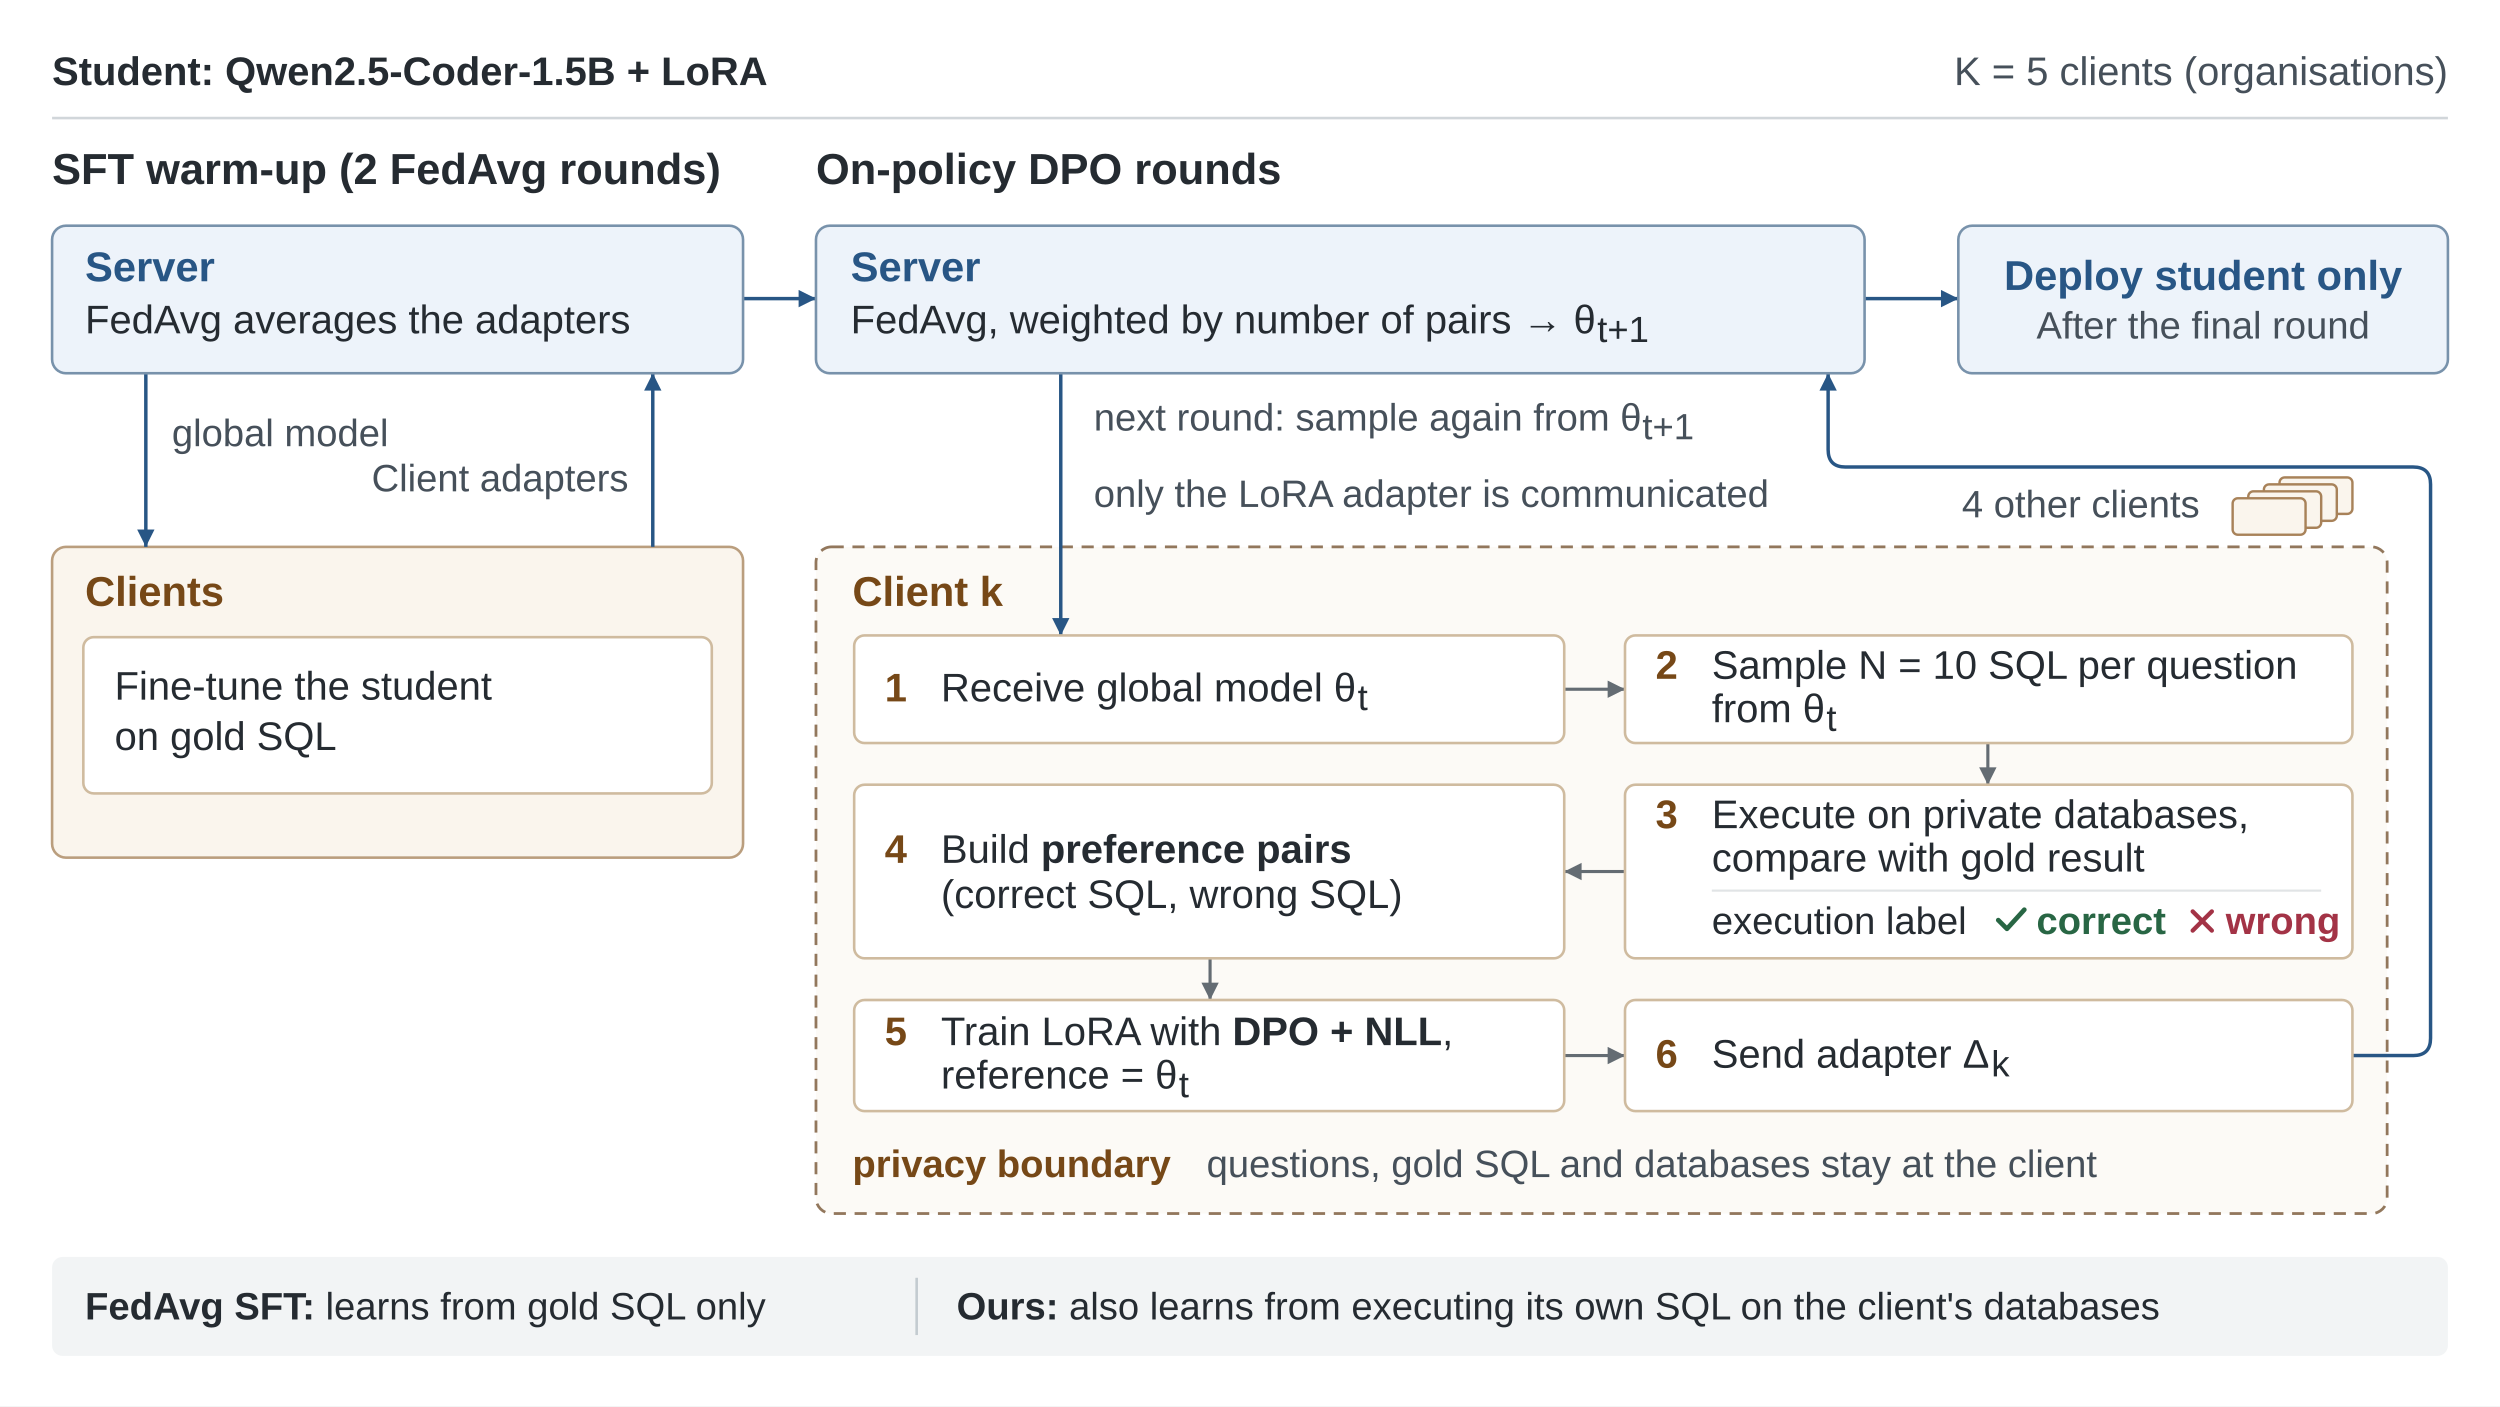
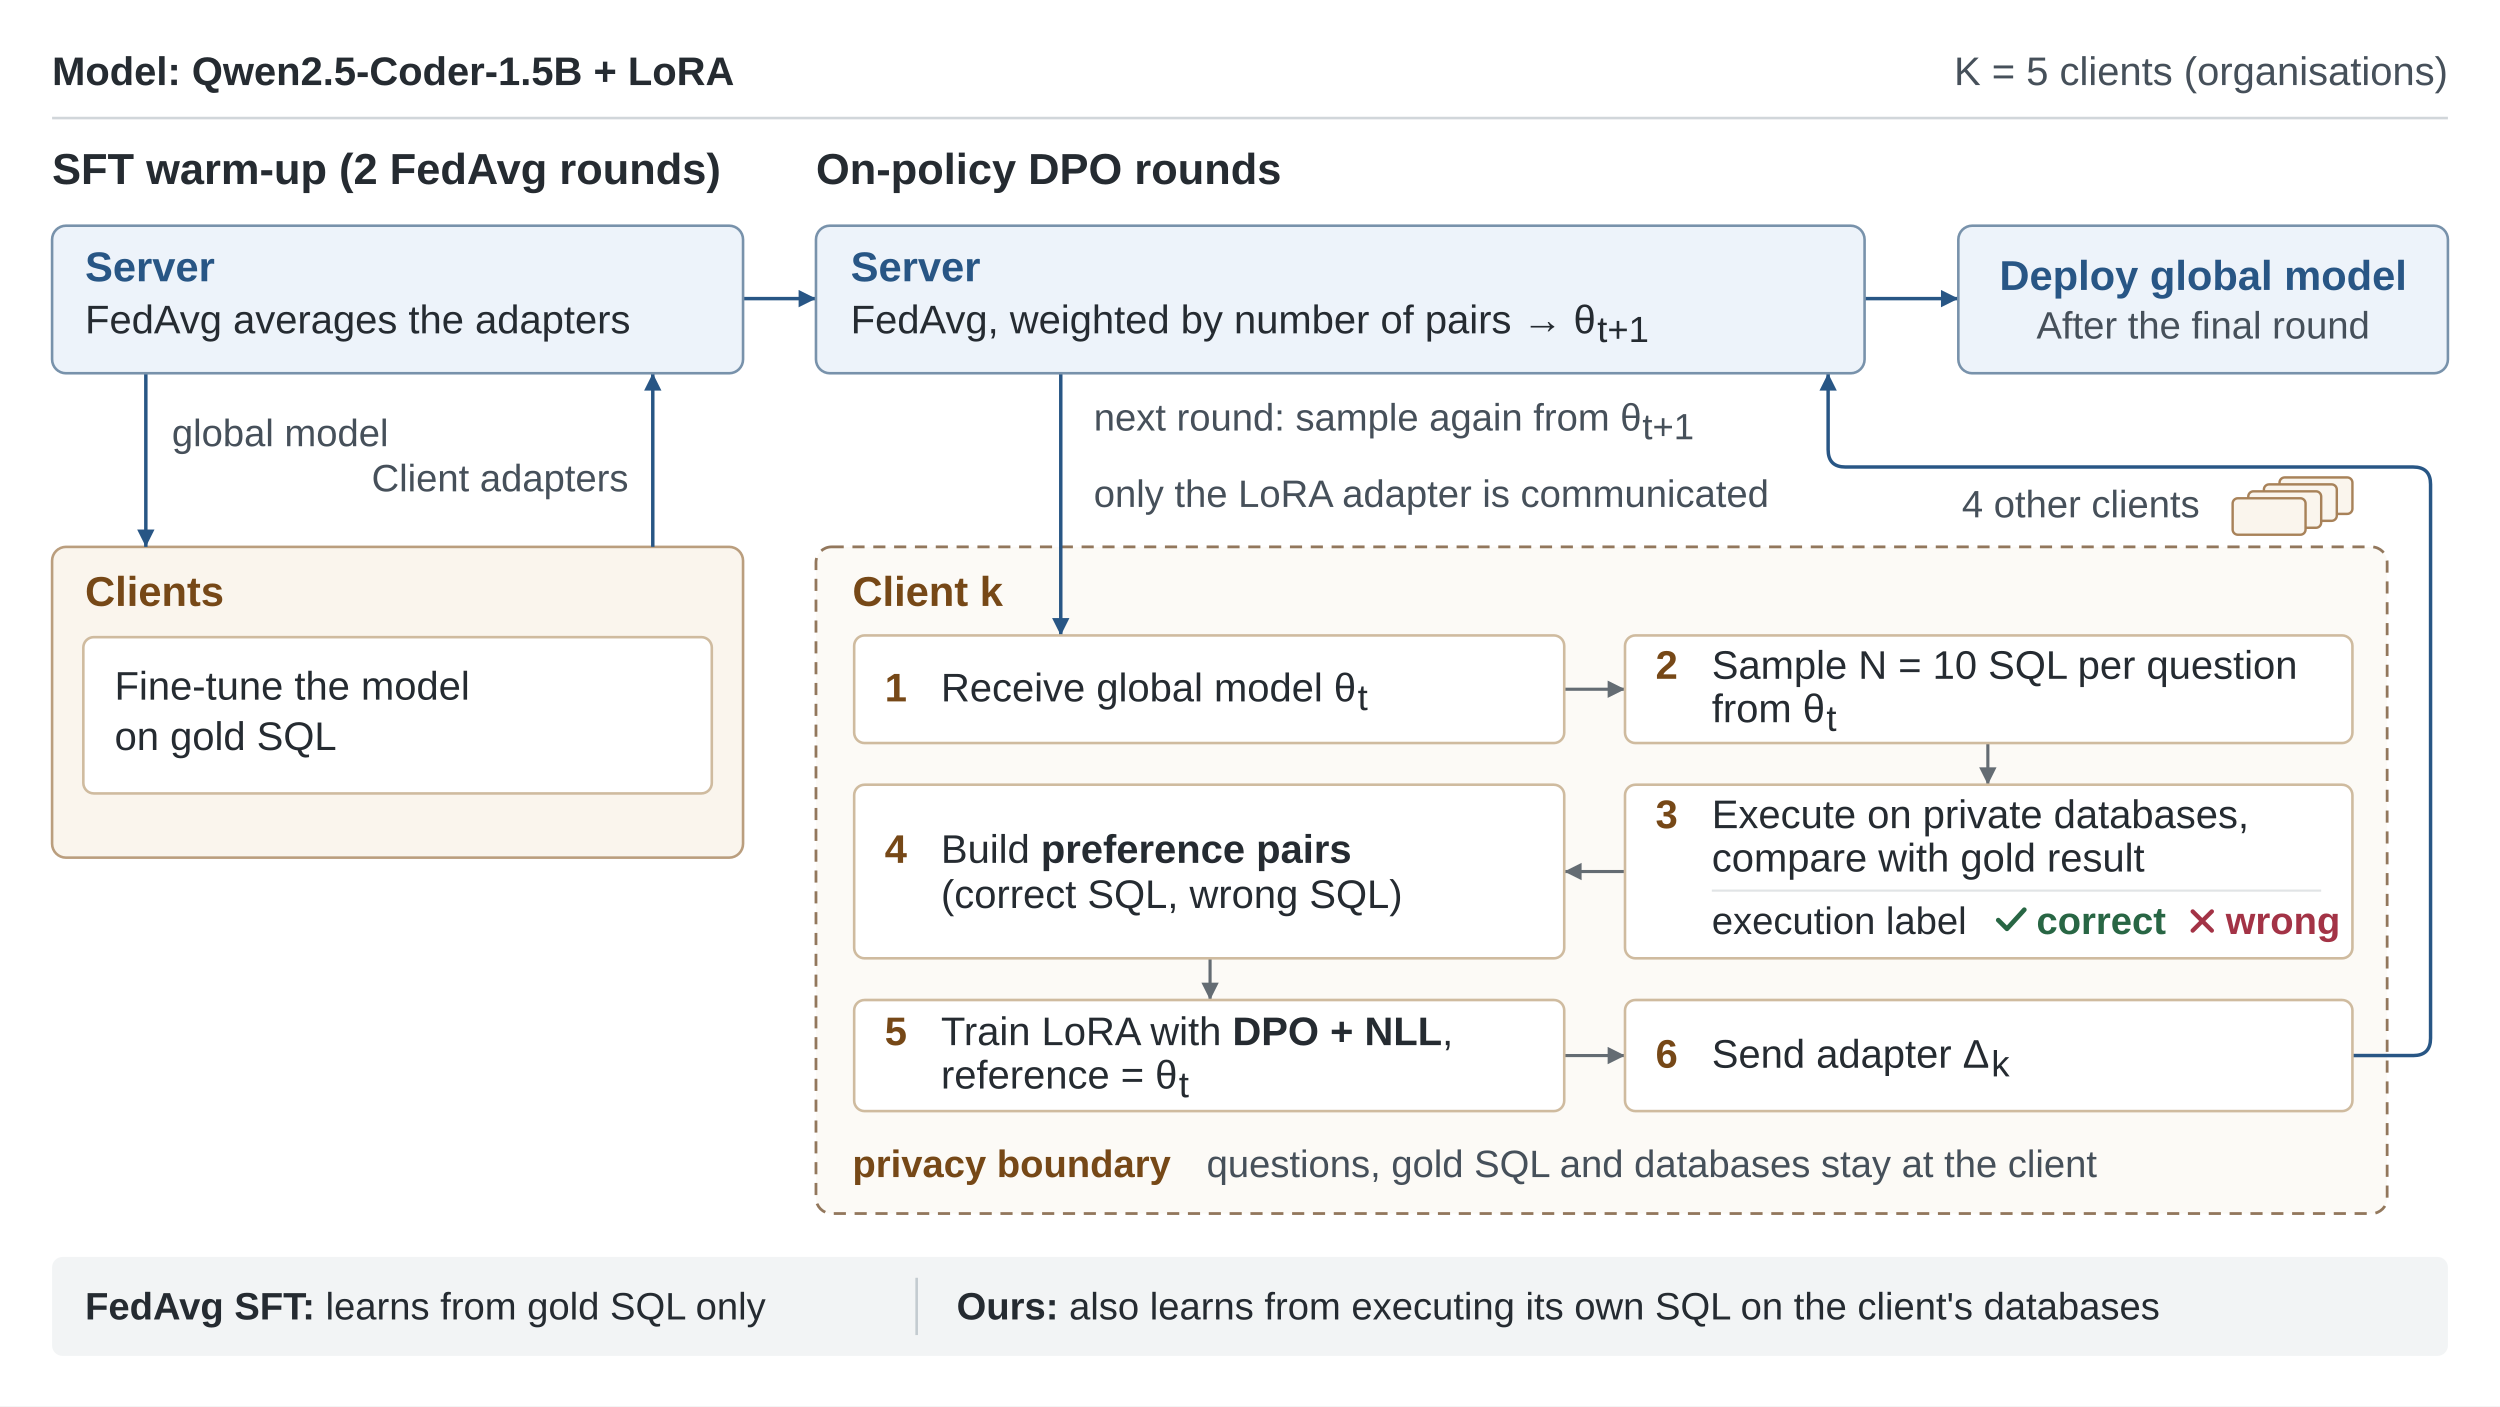
<svg xmlns="http://www.w3.org/2000/svg" width="2400" height="1350" viewBox="0 0 1440 810" role="img" aria-labelledby="method-overview-title method-overview-desc" font-family="Arial" font-size="23" fill="#252b31">
  <rect width="1440" height="810" fill="#fff" />
  <path d="M30 68 H1410" stroke="#d1d6da" stroke-width="1.5" />
-   <text x="30" y="49" font-weight="bold">Student: Qwen2.5-Coder-1.5B + LoRA</text>
+   <text x="30" y="49" font-weight="bold">Model: Qwen2.5-Coder-1.5B + LoRA</text>
  <text x="1410" y="49" text-anchor="end" fill="#46505a">K = 5 clients (organisations)</text>
  <g font-size="25" font-weight="bold">
    <text x="30" y="106">SFT warm-up (2 FedAvg rounds)</text>
    <text x="470" y="106">On-policy DPO rounds</text>
  </g>
  <rect x="30" y="315" width="398" height="179" rx="8" fill="#faf5ed" stroke="#ba9e7e" stroke-width="1.5" />
  <rect x="470" y="315" width="905" height="384" rx="9" fill="#fcfaf6" stroke="#92775c" stroke-width="1.6" stroke-dasharray="7 5" />
  <rect x="30" y="724" width="1380" height="57" rx="6" fill="#f2f4f5" />
  <path d="M528 736 V769" stroke="#c3cbd0" stroke-width="1.5" />
  <g fill="none" stroke="#285685" stroke-width="2">
    <path d="M84 215 V315" />
    <path d="M376 315 V215" />
    <path d="M428 172 H470" />
    <path d="M611 215 V366" />
    <path d="M1355 608 H1390 Q1400 608 1400 598 V279 Q1400 269 1390 269 H1063 Q1053 269 1053 259 V215" />
    <path d="M1074 172 H1128" />
  </g>
  <path fill="#285685" d="M84 315 l-5 -10 h10 Z M376 215 l-5 10 h10 Z                            M470 172 l-10 -5 v10 Z M611 366 l-5 -10 h10 Z                            M1053 215 l-5 10 h10 Z M1128 172 l-10 -5 v10 Z" />
  <g fill="none" stroke="#646c73" stroke-width="1.8">
    <path d="M901 397 H936" />
    <path d="M1145 428 V452" />
    <path d="M936 502 H901" />
    <path d="M697 552 V576" />
    <path d="M901 608 H936" />
  </g>
  <path fill="#646c73" d="M936 397 l-10 -5 v10 Z M1145 452 l-5 -10 h10 Z                            M901 502 l10 -5 v10 Z M697 576 l-5 -10 h10 Z                            M936 608 l-10 -5 v10 Z" />
  <g fill="#edf3fa" stroke="#7892ab" stroke-width="1.5">
    <rect x="30" y="130" width="398" height="85" rx="8" />
    <rect x="470" y="130" width="604" height="85" rx="8" />
    <rect x="1128" y="130" width="282" height="85" rx="8" />
  </g>
  <g fill="#285685" font-size="24" font-weight="bold">
    <text x="49" y="162">Server</text>
    <text x="490" y="162">Server</text>
-     <text x="1269" y="167" text-anchor="middle">Deploy student only</text>
+     <text x="1269" y="167" text-anchor="middle">Deploy global model</text>
  </g>
  <text x="49" y="192">FedAvg averages the adapters</text>
  <g aria-label="FedAvg, weighted by number of pairs → θ_{t+1}">
    <text x="490" y="192">FedAvg, weighted by number of pairs → θ</text>
    <text x="920" y="197" font-size="21">t+1</text>
  </g>
  <text x="1269" y="195" text-anchor="middle" font-size="22" fill="#46505a">After the final round</text>
  <g fill="#46505a" font-size="22">
    <text x="99" y="257">global model</text>
    <text x="362" y="283" text-anchor="end">Client adapters</text>
    <g aria-label="next round: sample again from θ_{t+1}">
      <text x="630" y="248">next round: sample again from θ</text>
      <text x="946" y="253" font-size="21">t+1</text>
    </g>
    <text x="630" y="292">only the LoRA adapter is communicated</text>
  </g>
  <g fill="#764817" font-size="24" font-weight="bold">
    <text x="49" y="349">Clients</text>
    <text x="491" y="349">Client k</text>
  </g>
  <rect x="48" y="367" width="362" height="90" rx="6" fill="#fff" stroke="#cfbb9f" stroke-width="1.5" />
-   <text x="66" y="403">Fine-tune the student</text>
+   <text x="66" y="403">Fine-tune the model</text>
  <text x="66" y="432">on gold SQL</text>
  <text x="1267" y="298" text-anchor="end" font-size="22" fill="#46505a">4 other clients</text>
  <g fill="#faf5ed" stroke="#a88259" stroke-width="1.4">
    <rect x="1313" y="275" width="42" height="21" rx="3" />
    <rect x="1304" y="279" width="42" height="21" rx="3" />
    <rect x="1295" y="283" width="42" height="21" rx="3" />
    <rect x="1286" y="287" width="42" height="21" rx="3" />
  </g>
  <g fill="#fff" stroke="#cfbb9f" stroke-width="1.5">
    <rect x="492" y="366" width="409" height="62" rx="6" />
    <rect x="936" y="366" width="419" height="62" rx="6" />
    <rect x="936" y="452" width="419" height="100" rx="6" />
    <rect x="492" y="452" width="409" height="100" rx="6" />
    <rect x="492" y="576" width="409" height="64" rx="6" />
    <rect x="936" y="576" width="419" height="64" rx="6" />
  </g>
  <g fill="#764817" font-weight="bold" text-anchor="middle">
    <text x="516" y="404">1</text>
    <text x="960" y="391">2</text>
    <text x="960" y="477">3</text>
    <text x="516" y="497">4</text>
    <text x="516" y="602">5</text>
    <text x="960" y="615">6</text>
  </g>
  <g aria-label="Receive global model θ_t">
    <text x="542" y="404">Receive global model θ</text>
    <text x="782" y="409" font-size="21">t</text>
  </g>
  <g aria-label="Sample N = 10 SQL per question from θ_t">
    <text x="986" y="391">Sample N = 10 SQL per question</text>
    <text x="986" y="416">from θ</text>
    <text x="1052" y="421" font-size="21">t</text>
  </g>
  <g aria-label="Execute on private databases, compare with gold result">
    <text x="986" y="477">Execute on private databases,</text>
    <text x="986" y="502">compare with gold result</text>
  </g>
  <g aria-label="Build preference pairs (correct SQL, wrong SQL)">
    <text x="542" y="497">Build <tspan font-weight="bold">preference pairs</tspan>
    </text>
    <text x="542" y="523">(correct SQL, wrong SQL)</text>
  </g>
  <g aria-label="Train LoRA with DPO + NLL, reference = θ_t">
    <text x="542" y="602">Train LoRA with <tspan font-weight="bold">DPO + NLL</tspan>,</text>
    <text x="542" y="627">reference = θ</text>
    <text x="679" y="632" font-size="21">t</text>
  </g>
  <g aria-label="Send adapter Δ_k">
    <text x="986" y="615">Send adapter Δ</text>
    <text x="1147" y="620" font-size="21">k</text>
  </g>
  <path d="M986 513 H1337" stroke="#e1e4e6" stroke-width="1.25" />
  <text x="986" y="538" font-size="22">execution label</text>
  <g font-size="22" font-weight="bold">
    <path d="M1151 530 l5 5 10 -11" fill="none" stroke="#286644" stroke-width="2.7" stroke-linecap="round" stroke-linejoin="round" aria-hidden="true" />
    <text x="1173" y="538" fill="#286644">correct</text>
    <path d="M1263 525 l11 11 M1274 525 l-11 11" fill="none" stroke="#a33346" stroke-width="2.5" stroke-linecap="round" aria-hidden="true" />
    <text x="1282" y="538" fill="#a33346">wrong</text>
  </g>
  <text x="491" y="678" fill="#764817" font-size="22" font-weight="bold">privacy boundary</text>
  <text x="695" y="678" fill="#46505a" font-size="22">questions, gold SQL and databases stay at the client</text>
  <g font-size="22">
    <text x="49" y="760">
      <tspan font-weight="bold">FedAvg SFT:</tspan> learns from gold SQL only</text>
    <text x="551" y="760">
      <tspan font-weight="bold">Ours:</tspan> also learns from executing its own SQL on the client's databases</text>
  </g>
</svg>
